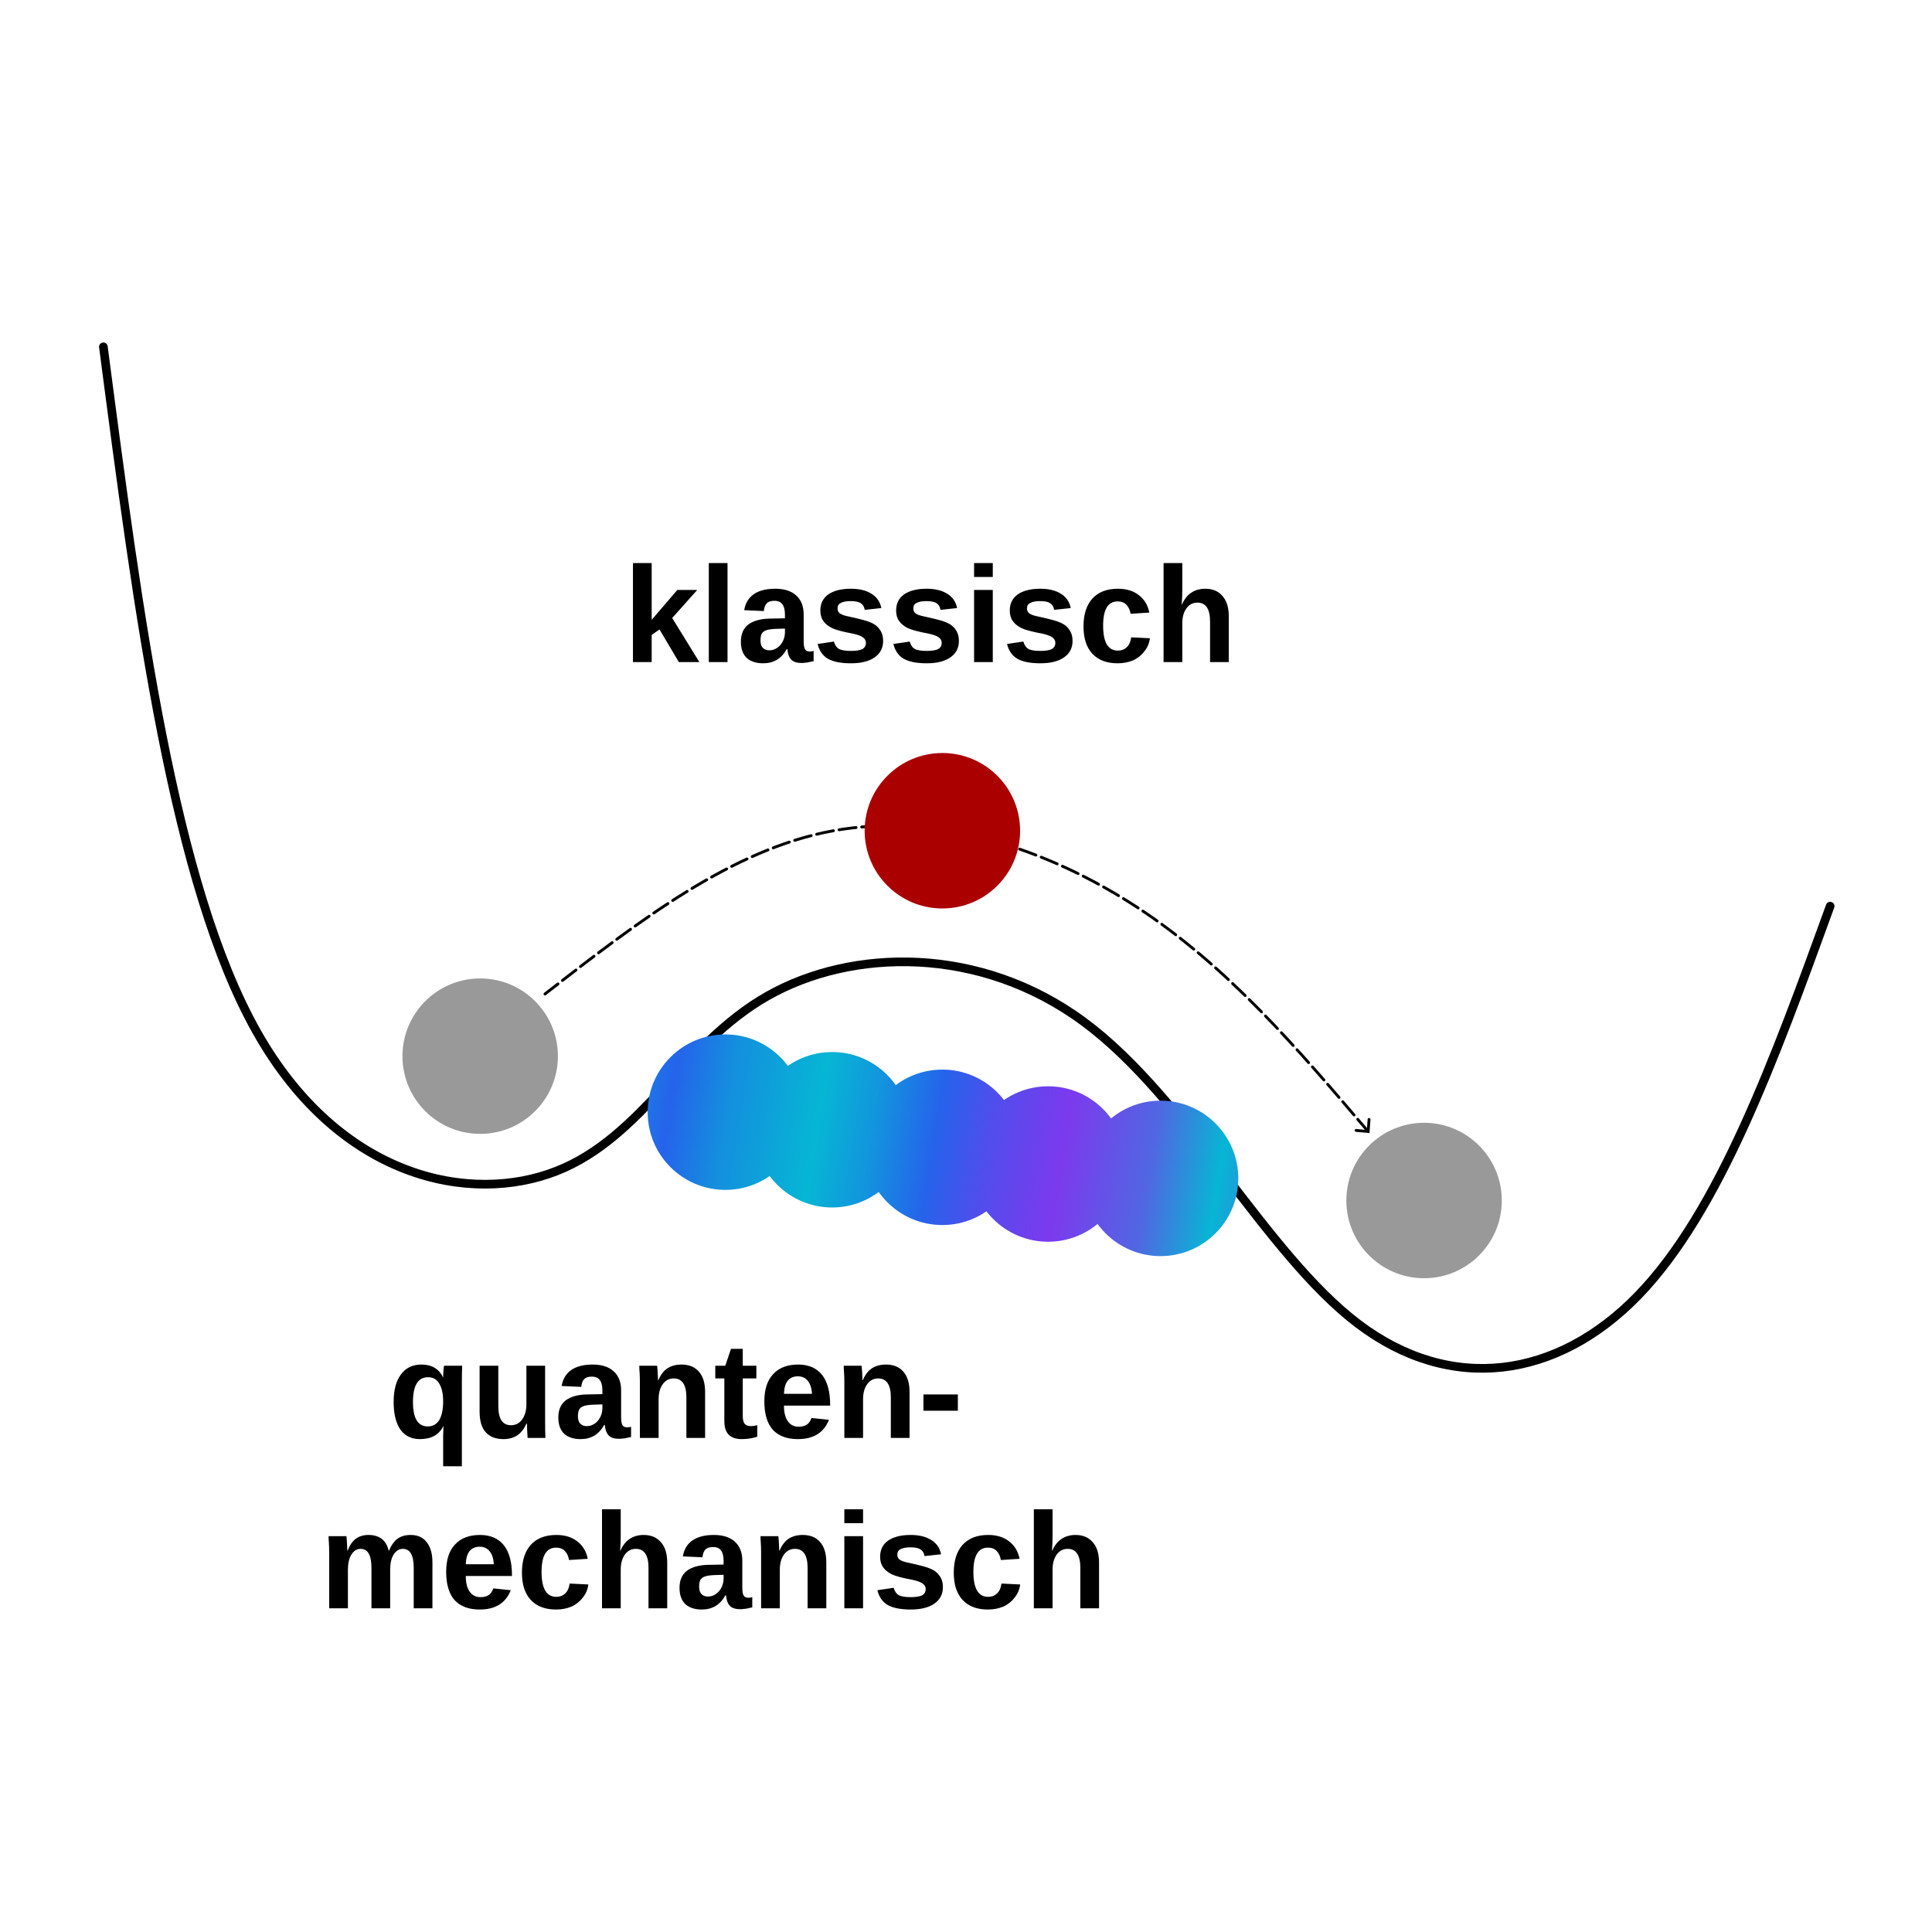
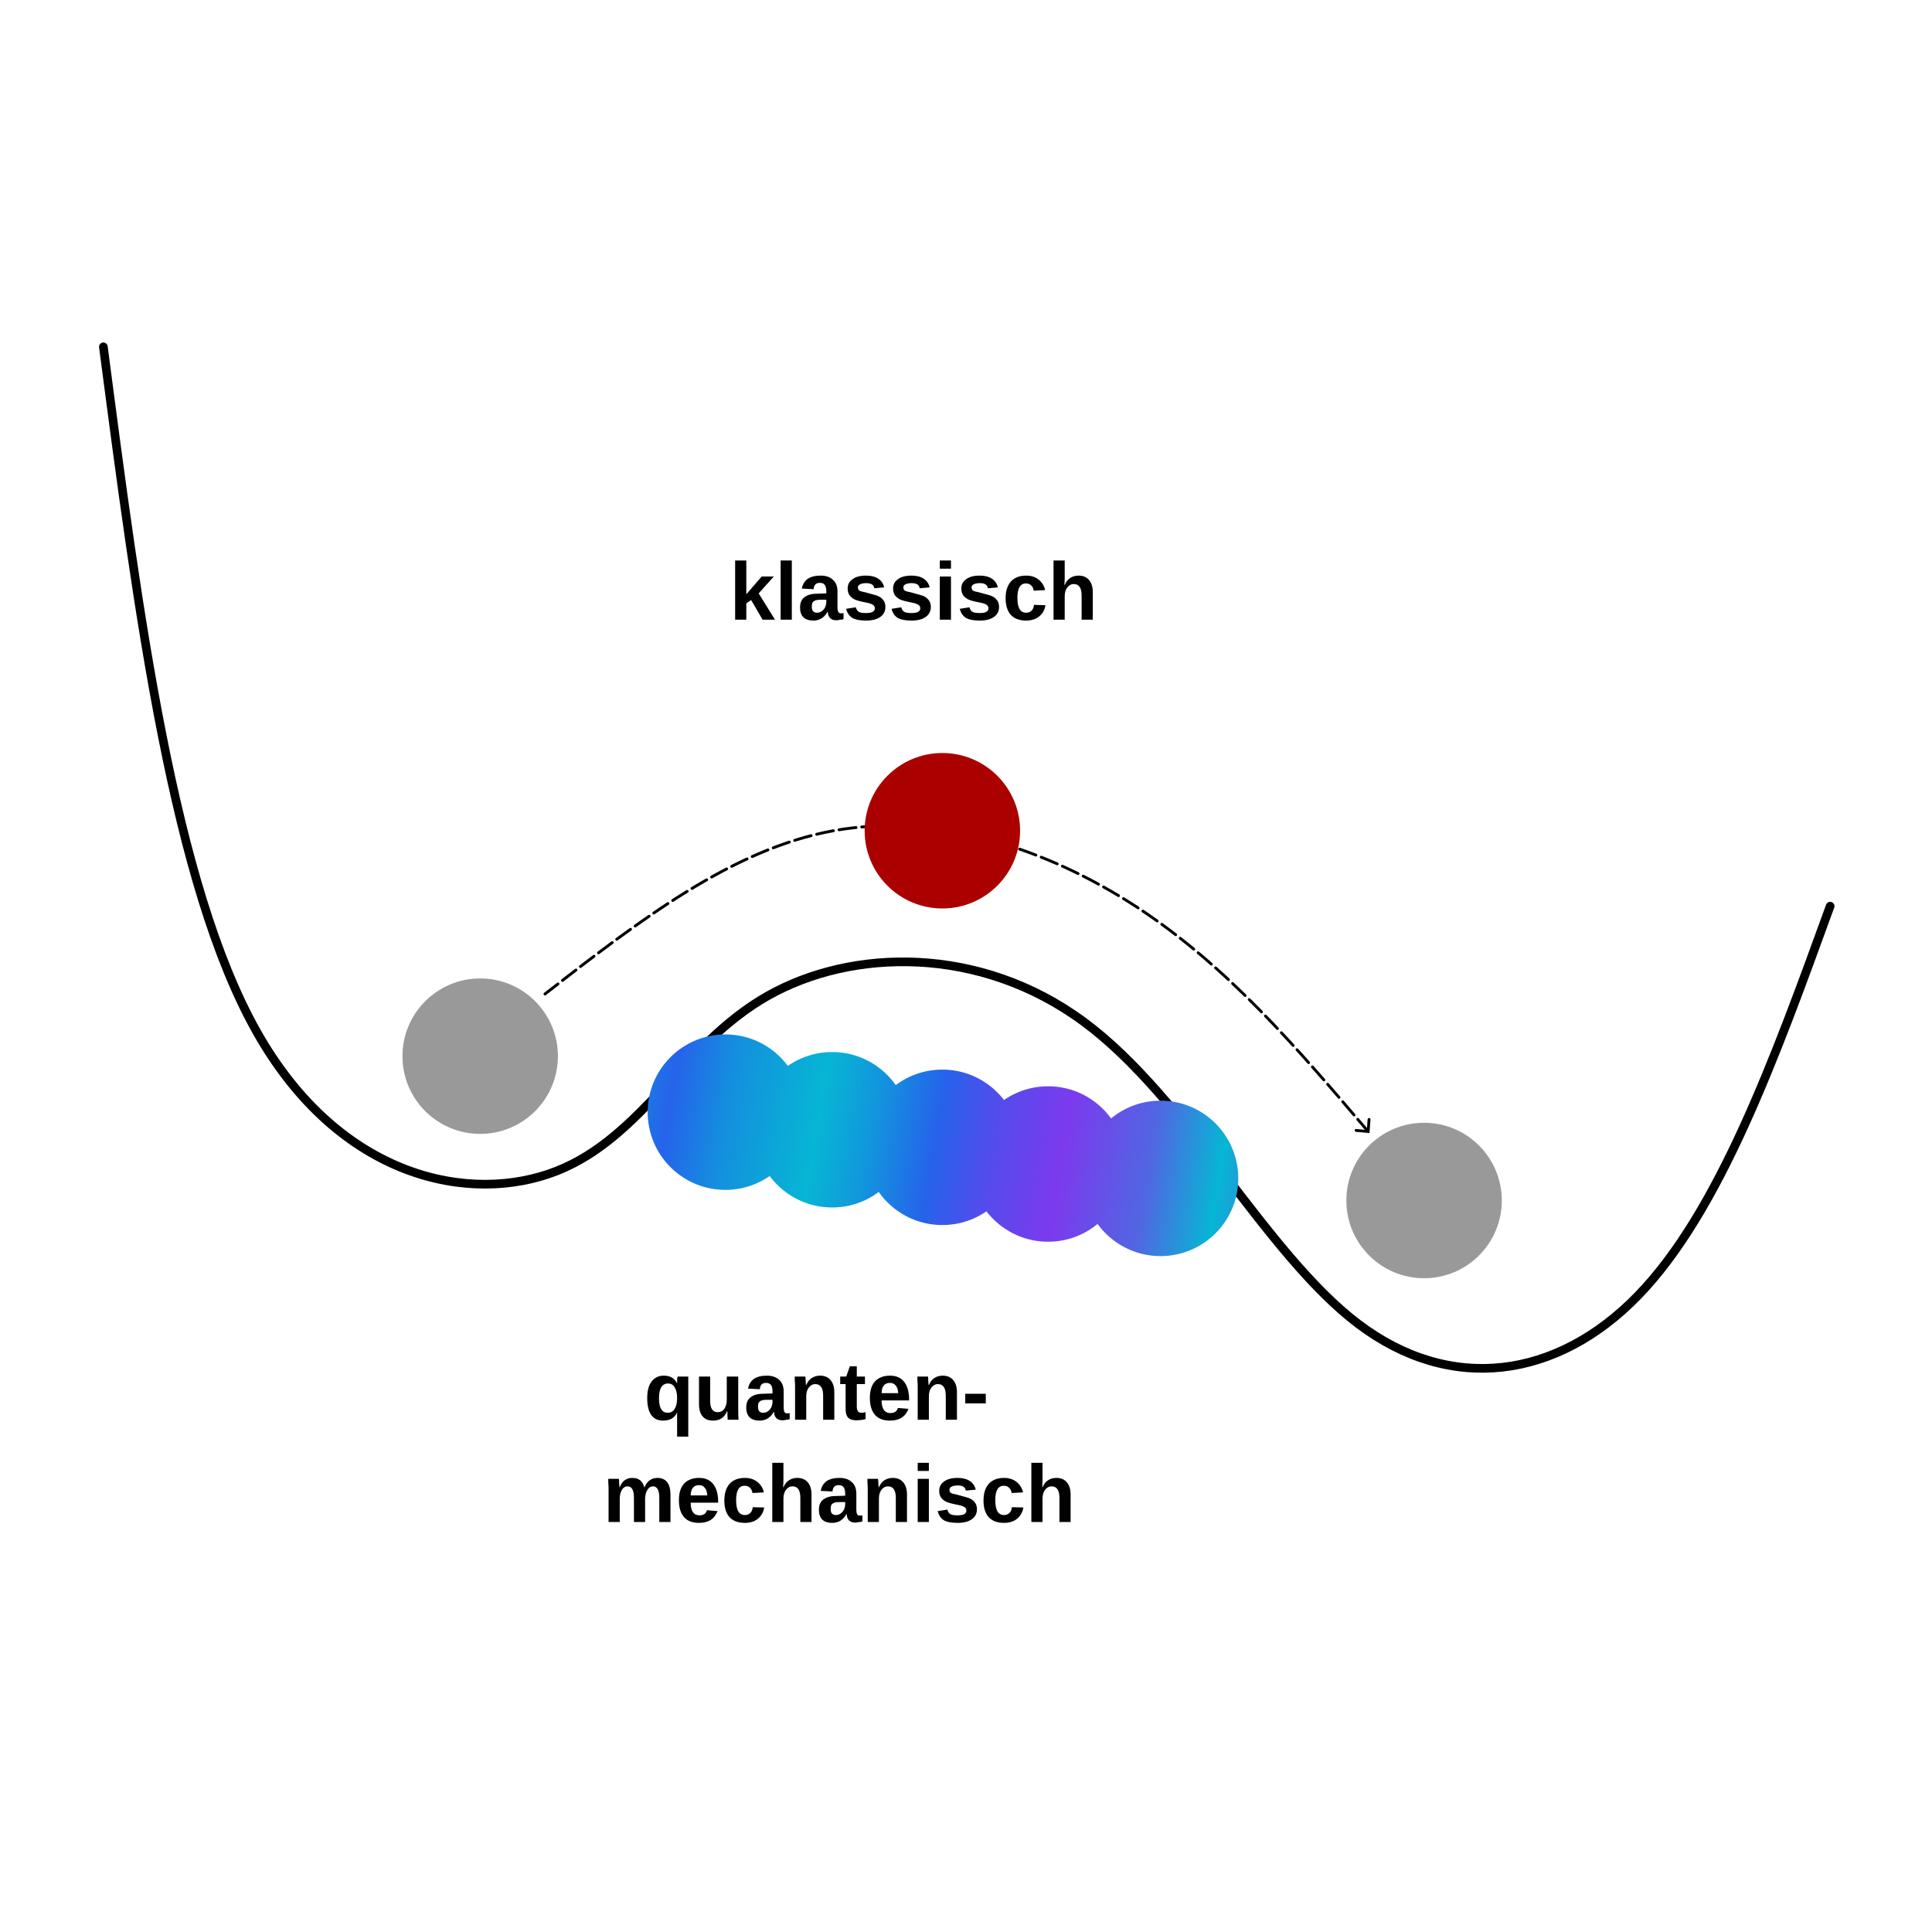
<svg xmlns="http://www.w3.org/2000/svg" xmlns:xlink="http://www.w3.org/1999/xlink" width="100mm" height="100mm" viewBox="0 0 100 100" version="1.1" id="svg1">
  <defs id="defs1">
    <linearGradient id="linearGradient14">
      <stop style="stop-color:#2563eb;stop-opacity:1;" offset="0" id="stop15" />
      <stop style="stop-color:#148fde;stop-opacity:1;" offset="0.104" id="stop24" />
      <stop style="stop-color:#06b6d4;stop-opacity:1;" offset="0.269" id="stop17" />
      <stop style="stop-color:#1295dd;stop-opacity:1;" offset="0.369" id="stop21" />
      <stop style="stop-color:#2563eb;stop-opacity:1;" offset="0.482" id="stop18" />
      <stop style="stop-color:#514dec;stop-opacity:1;" offset="0.581" id="stop22" />
      <stop style="stop-color:#7c3aed;stop-opacity:1;" offset="0.714" id="stop16" />
      <stop style="stop-color:#5166e3;stop-opacity:1;" offset="0.872" id="stop23" />
      <stop style="stop-color:#06b6d4;stop-opacity:1;" offset="1" id="stop19" />
    </linearGradient>
    <marker style="overflow:visible" id="ArrowWideRounded" refX="0" refY="0" orient="auto-start-reverse" markerWidth="1" markerHeight="1" viewBox="0 0 1 1" preserveAspectRatio="xMidYMid">
      <path style="fill:none;stroke:context-stroke;stroke-width:1;stroke-linecap:round" d="M 3,-3 0,0 3,3" transform="rotate(180,0.125,0)" id="path7" />
    </marker>
    <linearGradient xlink:href="#linearGradient14" id="linearGradient18" x1="34.643" y1="55.607" x2="62.937" y2="60.182" gradientUnits="userSpaceOnUse" spreadMethod="reflect" gradientTransform="translate(0.06143562,1.419121)" />
  </defs>
  <g id="layer1">
    <path style="fill:none;fill-opacity:1;stroke:#000000;stroke-width:0.448;stroke-linecap:round;stroke-linejoin:bevel;stroke-dasharray:none;stroke-dashoffset:0.03;stroke-opacity:1;paint-order:markers fill stroke" d="M 6.294,-2.727 C 8.112,11.19 9.931,25.106 14.232,32.729 c 4.301,7.623 11.084,8.952 15.525,7.203 4.441,-1.748 6.539,-6.574 10.91,-9.057 4.371,-2.483 11.015,-2.623 16.365,1.329 5.35,3.951 9.406,11.994 14.197,15.63 4.791,3.637 10.315,2.867 14.511,-1.469 4.196,-4.336 7.063,-12.239 9.931,-20.141" id="path4" transform="translate(-0.9429206,20.67836)" />
    <path style="fill:none;fill-opacity:1;stroke:#000000;stroke-width:0.148;stroke-linecap:round;stroke-linejoin:bevel;stroke-dasharray:0.889, 0.296;stroke-dashoffset:0.03;stroke-opacity:1;marker-end:url(#ArrowWideRounded);paint-order:markers fill stroke" d="m 25.814,49.442 c 4.899,-3.752 9.798,-7.504 15.098,-8.453 5.3,-0.949 11.002,0.906 15.629,3.964 4.627,3.058 8.18,7.319 11.733,11.58" id="path3" transform="matrix(1,0,0.01751344,1,1.527756,2.005741)" />
    <path style="display:none;fill:#000000;fill-opacity:1;stroke:#000000;stroke-width:0.148;stroke-linecap:round;stroke-linejoin:bevel;stroke-dasharray:0.888, 0.296;stroke-dashoffset:0.03;stroke-opacity:1;marker-end:url(#ArrowWideRounded);paint-order:markers fill stroke" d="m 28.398,57.735 c 13.232,1.789 26.464,3.579 39.696,5.368" id="path8" transform="translate(1.10689,-2.497812)" />
    <circle style="fill:#999999;stroke-width:0.148;stroke-linecap:round;stroke-linejoin:bevel;paint-order:markers fill stroke" id="path2" cx="24.854" cy="54.667" r="4.023" />
    <circle style="fill:#aa0000;stroke-width:0.148;stroke-linecap:round;stroke-linejoin:bevel;paint-order:markers fill stroke" id="path2-0" cx="48.777" cy="42.999" r="4.023" />
    <path id="path2-0-7-65" style="mix-blend-mode:normal;fill:url(#linearGradient18);fill-opacity:1;stroke-width:0.148;stroke-linecap:round;stroke-linejoin:bevel;paint-order:markers fill stroke;fill-rule:nonzero" d="m 64.093,60.993 a 4.023,4.023 0 0 1 -4.023,4.023 4.023,4.023 0 0 1 -4.023,-4.023 4.023,4.023 0 0 1 4.023,-4.023 4.023,4.023 0 0 1 4.023,4.023 z M 58.273,60.249 a 4.023,4.023 0 0 1 -4.023,4.023 4.023,4.023 0 0 1 -4.023,-4.023 4.023,4.023 0 0 1 4.023,-4.023 4.023,4.023 0 0 1 4.023,4.023 z m -5.475,-0.864 a 4.023,4.023 0 0 1 -4.023,4.023 4.023,4.023 0 0 1 -4.023,-4.023 4.023,4.023 0 0 1 4.023,-4.023 4.023,4.023 0 0 1 4.023,4.023 z m -5.704,-0.909 a 4.023,4.023 0 0 1 -4.023,4.023 4.023,4.023 0 0 1 -4.023,-4.023 4.023,4.023 0 0 1 4.023,-4.023 4.023,4.023 0 0 1 4.023,4.023 z m -5.525,-0.911 a 4.023,4.023 0 0 1 -4.023,4.023 4.023,4.023 0 0 1 -4.023,-4.023 4.023,4.023 0 0 1 4.023,-4.023 4.023,4.023 0 0 1 4.023,4.023 z" />
    <circle style="fill:#999999;stroke-width:0.148;stroke-linecap:round;stroke-linejoin:bevel;paint-order:markers fill stroke" id="path2-2" cx="73.71" cy="62.138" r="4.023" />
-     <text xml:space="preserve" style="font-style:normal;font-variant:normal;font-weight:bold;font-stretch:normal;font-size:7.056px;font-family:Arial;-inkscape-font-specification:'Arial, Bold';font-variant-ligatures:normal;font-variant-caps:normal;font-variant-numeric:normal;font-variant-east-asian:normal;text-align:center;writing-mode:lr-tb;direction:ltr;text-anchor:middle;fill:#000000;fill-opacity:1;stroke:none;stroke-width:0.448;stroke-linecap:round;stroke-linejoin:bevel;stroke-dasharray:none;stroke-dashoffset:0.112;stroke-opacity:1;paint-order:markers fill stroke" x="53.047" y="34.271" id="text7">
-       <tspan id="tspan7" style="font-style:normal;font-variant:normal;font-weight:bold;font-stretch:normal;font-size:7.056px;font-family:Arial;-inkscape-font-specification:'Arial, Bold';font-variant-ligatures:normal;font-variant-caps:normal;font-variant-numeric:normal;font-variant-east-asian:normal;fill:#000000;fill-opacity:1;stroke:none;stroke-width:0.448" x="53.047" y="34.271">klassisch</tspan>
+     <text xml:space="preserve" style="font-style:normal;font-variant:normal;font-weight:bold;font-stretch:normal;font-size:4.233px;font-family:Arial;-inkscape-font-specification:'Arial, Bold';font-variant-ligatures:normal;font-variant-caps:normal;font-variant-numeric:normal;font-variant-east-asian:normal;text-align:center;writing-mode:lr-tb;direction:ltr;text-anchor:middle;fill:#000000;fill-opacity:1;stroke:none;stroke-width:0.448;stroke-linecap:round;stroke-linejoin:bevel;stroke-dasharray:none;stroke-dashoffset:0.112;stroke-opacity:1;paint-order:markers fill stroke" x="50.224" y="32.075" id="text7">
+       <tspan id="tspan7" style="font-style:normal;font-variant:normal;font-weight:bold;font-stretch:normal;font-size:4.233px;font-family:Arial;-inkscape-font-specification:'Arial, Bold';font-variant-ligatures:normal;font-variant-caps:normal;font-variant-numeric:normal;font-variant-east-asian:normal;fill:#000000;fill-opacity:1;stroke:none;stroke-width:0.448" x="50.224" y="32.075">klassisch</tspan>
    </text>
-     <text xml:space="preserve" style="font-style:normal;font-variant:normal;font-weight:bold;font-stretch:normal;font-size:7.056px;font-family:Arial;-inkscape-font-specification:'Arial, Bold';font-variant-ligatures:normal;font-variant-caps:normal;font-variant-numeric:normal;font-variant-east-asian:normal;text-align:center;writing-mode:lr-tb;direction:ltr;text-anchor:middle;fill:#000000;fill-opacity:1;stroke:none;stroke-width:0.448;stroke-linecap:round;stroke-linejoin:bevel;stroke-dasharray:none;stroke-dashoffset:0.112;stroke-opacity:1;paint-order:markers fill stroke" x="41.83" y="74.426" id="text7-0">
-       <tspan id="tspan7-6" style="font-style:normal;font-variant:normal;font-weight:bold;font-stretch:normal;font-size:7.056px;font-family:Arial;-inkscape-font-specification:'Arial, Bold';font-variant-ligatures:normal;font-variant-caps:normal;font-variant-numeric:normal;font-variant-east-asian:normal;fill:#000000;fill-opacity:1;stroke:none;stroke-width:0.448" x="41.83" y="74.426">quanten-</tspan>
-       <tspan style="font-style:normal;font-variant:normal;font-weight:bold;font-stretch:normal;font-size:7.056px;font-family:Arial;-inkscape-font-specification:'Arial, Bold';font-variant-ligatures:normal;font-variant-caps:normal;font-variant-numeric:normal;font-variant-east-asian:normal;fill:#000000;fill-opacity:1;stroke:none;stroke-width:0.448" x="41.83" y="83.246" id="tspan8">mechanisch</tspan>
+     <text xml:space="preserve" style="font-style:normal;font-variant:normal;font-weight:bold;font-stretch:normal;font-size:4.233px;font-family:Arial;-inkscape-font-specification:'Arial, Bold';font-variant-ligatures:normal;font-variant-caps:normal;font-variant-numeric:normal;font-variant-east-asian:normal;text-align:center;writing-mode:lr-tb;direction:ltr;text-anchor:middle;fill:#000000;fill-opacity:1;stroke:none;stroke-width:0.448;stroke-linecap:round;stroke-linejoin:bevel;stroke-dasharray:none;stroke-dashoffset:0.112;stroke-opacity:1;paint-order:markers fill stroke" x="46.378" y="73.485" id="text7-0">
+       <tspan id="tspan7-6" style="font-style:normal;font-variant:normal;font-weight:bold;font-stretch:normal;font-size:4.233px;font-family:Arial;-inkscape-font-specification:'Arial, Bold';font-variant-ligatures:normal;font-variant-caps:normal;font-variant-numeric:normal;font-variant-east-asian:normal;fill:#000000;fill-opacity:1;stroke:none;stroke-width:0.448" x="46.378" y="73.485">quanten-</tspan>
+       <tspan style="font-style:normal;font-variant:normal;font-weight:bold;font-stretch:normal;font-size:4.233px;font-family:Arial;-inkscape-font-specification:'Arial, Bold';font-variant-ligatures:normal;font-variant-caps:normal;font-variant-numeric:normal;font-variant-east-asian:normal;fill:#000000;fill-opacity:1;stroke:none;stroke-width:0.448" x="46.378" y="78.777" id="tspan8">mechanisch</tspan>
    </text>
  </g>
</svg>
